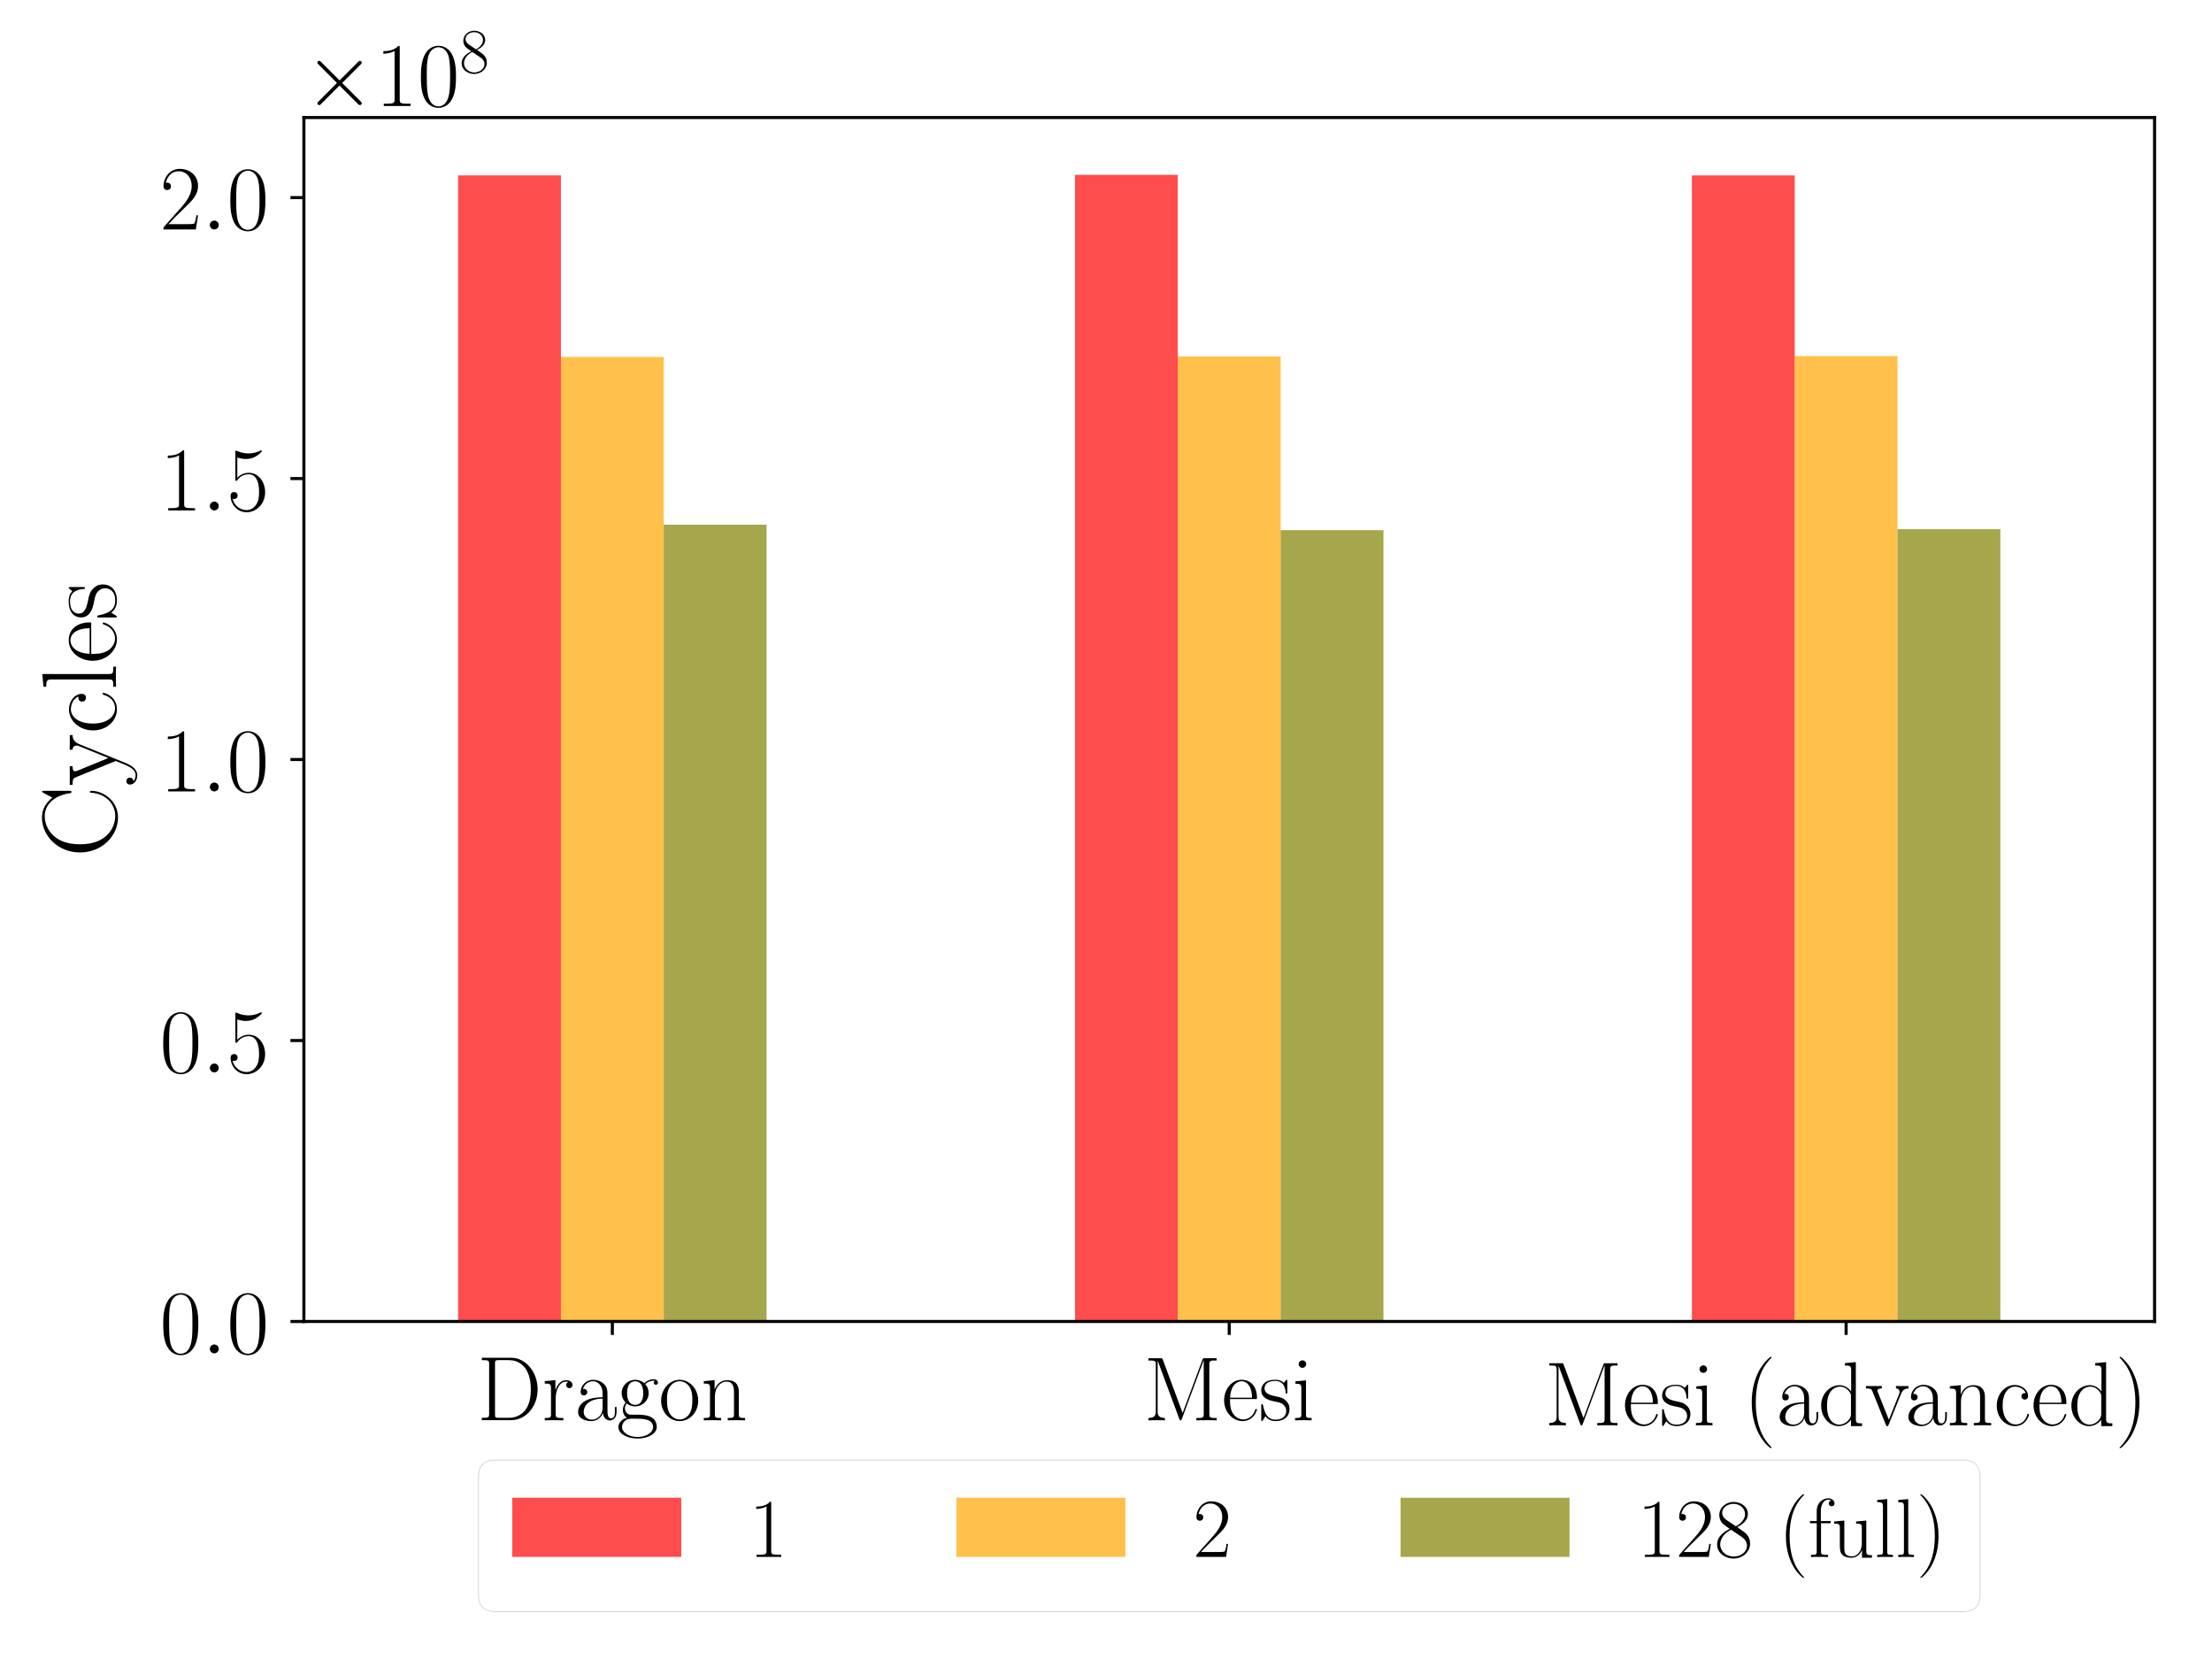
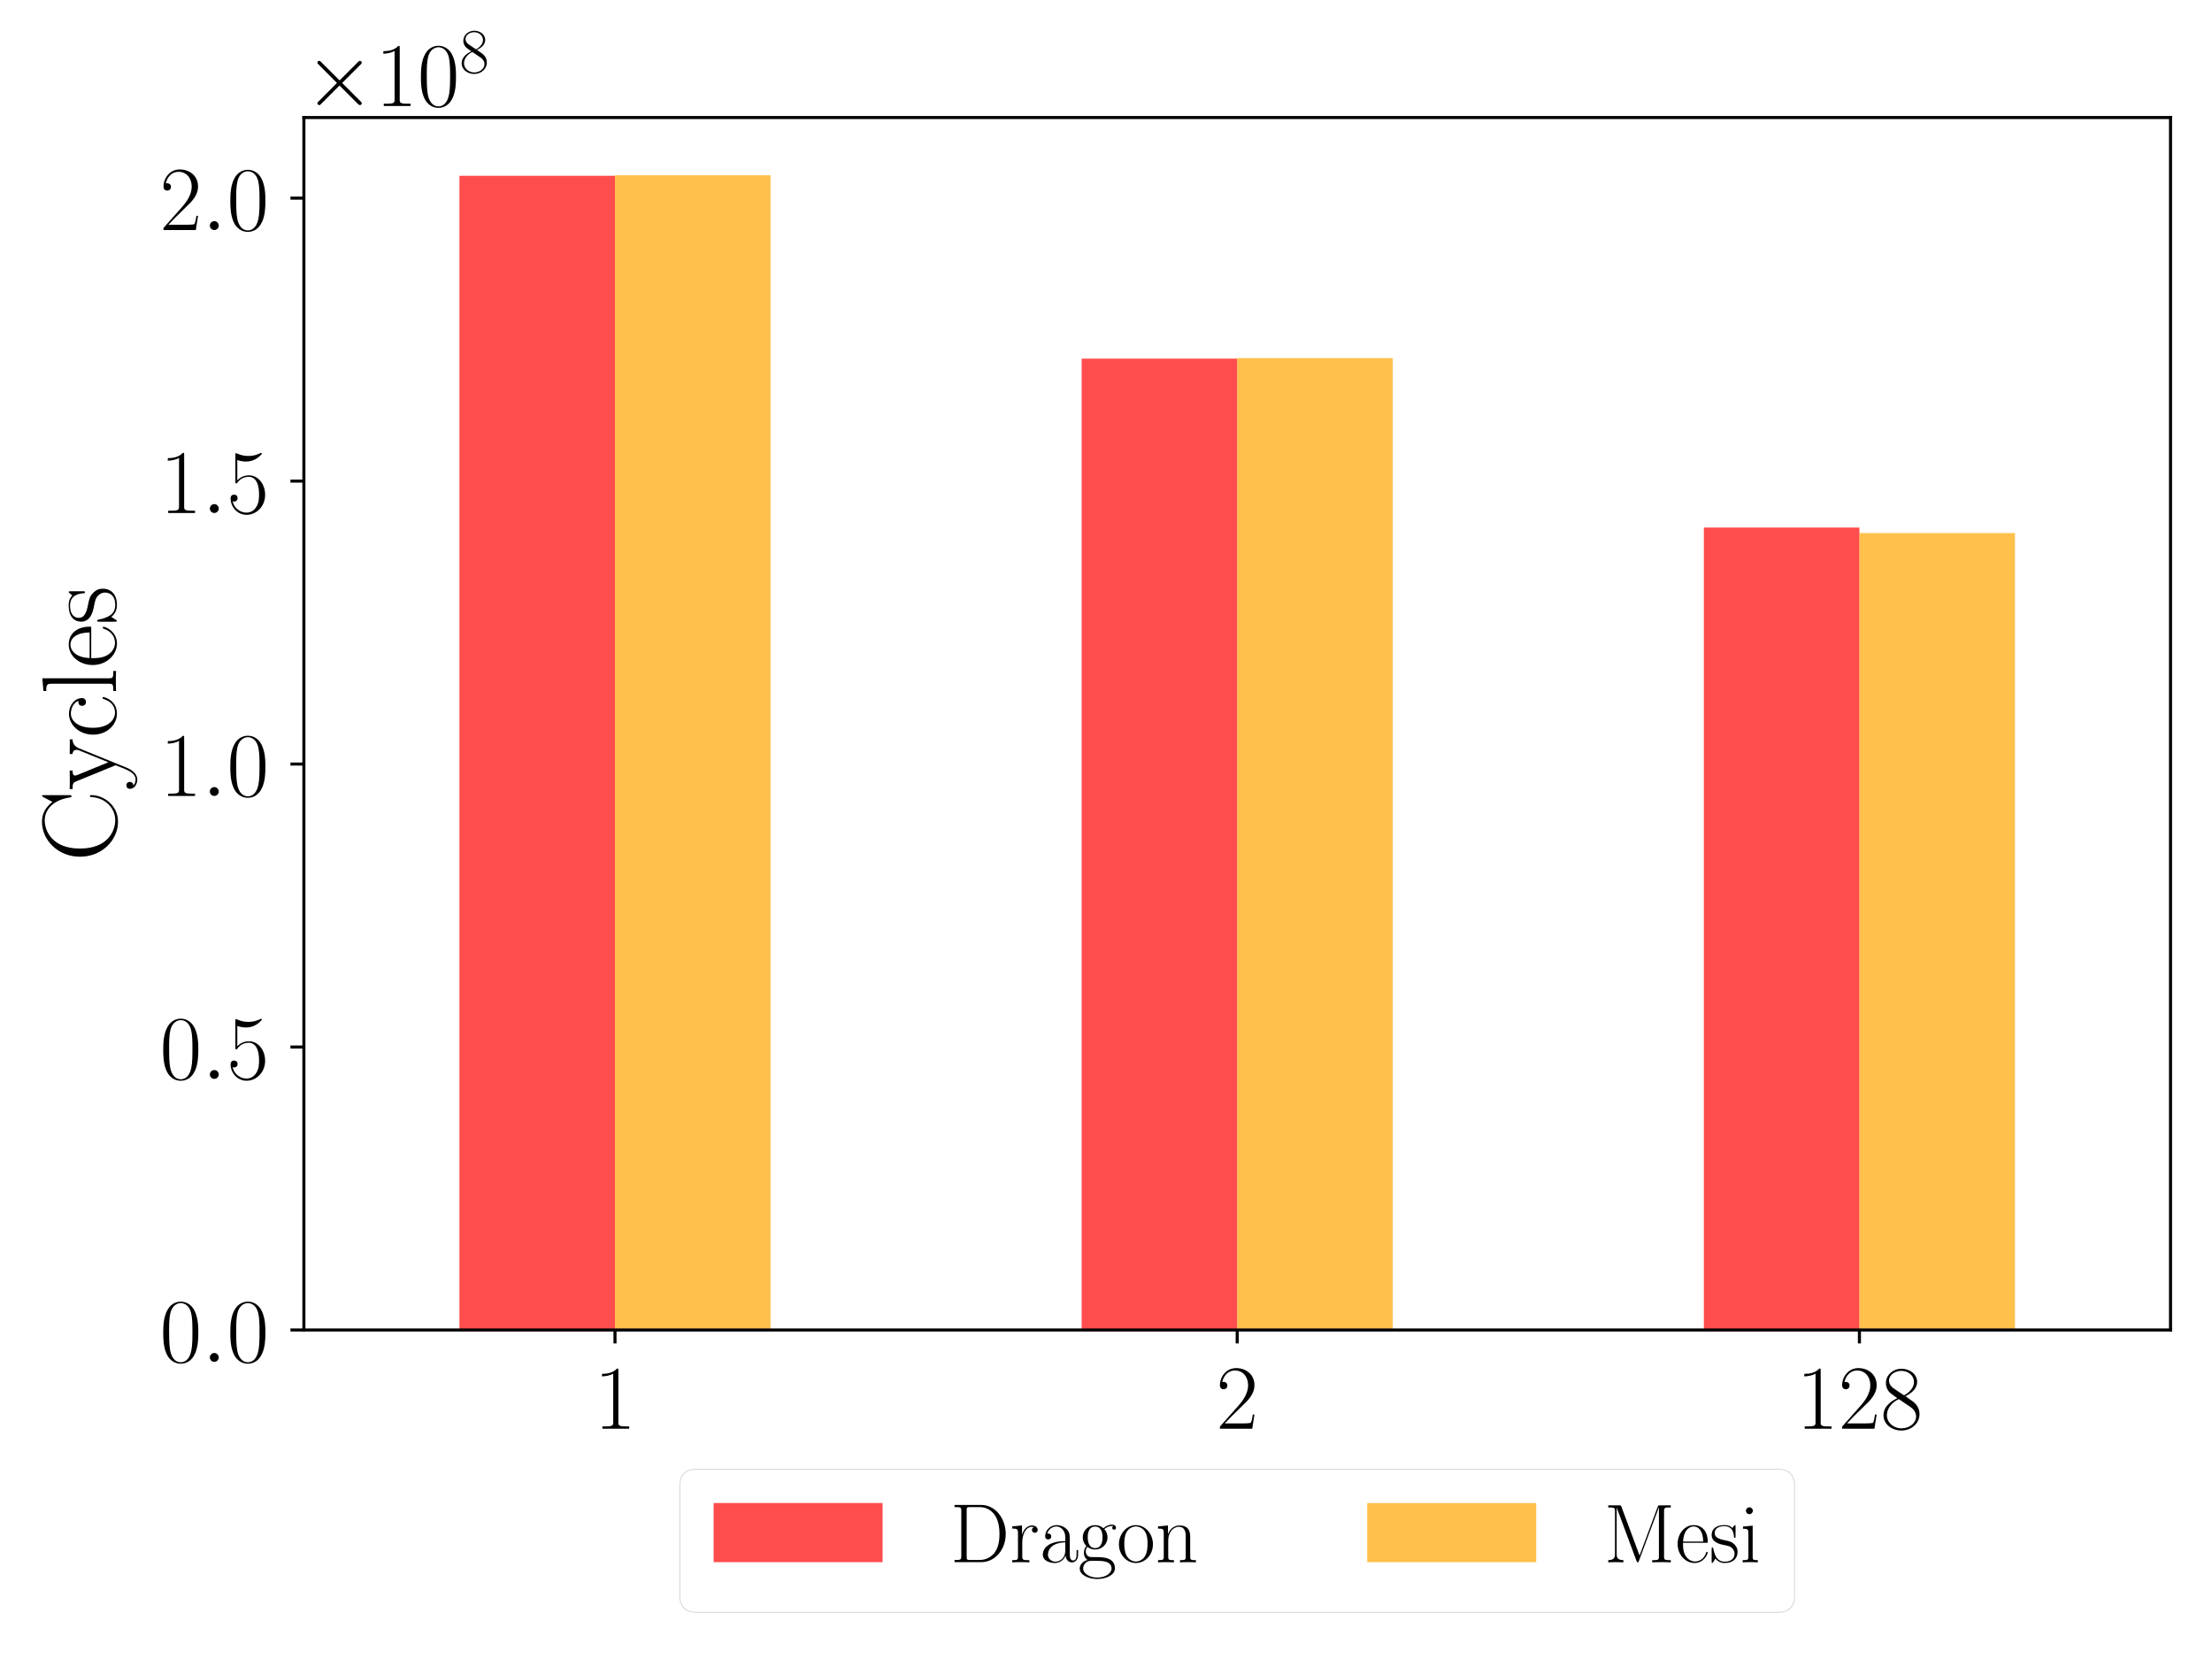
<svg xmlns="http://www.w3.org/2000/svg" xmlns:xlink="http://www.w3.org/1999/xlink" width="576pt" height="432pt" viewBox="0 0 576 432" version="1.1">
  <defs>
    <style type="text/css">*{stroke-linejoin: round; stroke-linecap: butt}</style>
  </defs>
  <g id="figure_1">
    <g id="patch_1">
      <path d="M 0 432  L 576 432  L 576 0  L 0 0  z " style="fill: #ffffff" />
    </g>
    <g id="axes_1">
      <g id="patch_2">
-         <path d="M 79.132 344.109  L 561.047 344.109  L 561.047 30.605  L 79.132 30.605  z " style="fill: #ffffff" />
+         <path d="M 79.132 346.326  L 565.2 346.326  L 565.2 30.605  L 79.132 30.605  z " style="fill: #ffffff" />
      </g>
      <g id="patch_3">
-         <path d="M 119.292 344.109  L 146.065 344.109  L 146.065 45.673  L 119.292 45.673  z " clip-path="url(#peaed24ebca)" style="fill: #ff0000; opacity: 0.7" />
+         <path d="M 119.638 346.326  L 160.144 346.326  L 160.144 45.78  L 119.638 45.78  z " clip-path="url(#pef01cbf805)" style="fill: #ff0000; opacity: 0.7" />
      </g>
      <g id="patch_4">
-         <path d="M 279.93 344.109  L 306.703 344.109  L 306.703 45.534  L 279.93 45.534  z " clip-path="url(#peaed24ebca)" style="fill: #ff0000; opacity: 0.7" />
+         <path d="M 281.661 346.326  L 322.166 346.326  L 322.166 93.385  L 281.661 93.385  z " clip-path="url(#pef01cbf805)" style="fill: #ff0000; opacity: 0.7" />
      </g>
      <g id="patch_5">
-         <path d="M 440.568 344.109  L 467.341 344.109  L 467.341 45.678  L 440.568 45.678  z " clip-path="url(#peaed24ebca)" style="fill: #ff0000; opacity: 0.7" />
+         <path d="M 443.683 346.326  L 484.189 346.326  L 484.189 137.374  L 443.683 137.374  z " clip-path="url(#pef01cbf805)" style="fill: #ff0000; opacity: 0.7" />
      </g>
      <g id="patch_6">
-         <path d="M 146.065 344.109  L 172.838 344.109  L 172.838 92.944  L 146.065 92.944  z " clip-path="url(#peaed24ebca)" style="fill: #ffa500; opacity: 0.7" />
+         <path d="M 160.144 346.326  L 200.649 346.326  L 200.649 45.639  L 160.144 45.639  z " clip-path="url(#pef01cbf805)" style="fill: #ffa500; opacity: 0.7" />
      </g>
      <g id="patch_7">
-         <path d="M 306.703 344.109  L 333.476 344.109  L 333.476 92.809  L 306.703 92.809  z " clip-path="url(#peaed24ebca)" style="fill: #ffa500; opacity: 0.7" />
+         <path d="M 322.166 346.326  L 362.672 346.326  L 362.672 93.248  L 322.166 93.248  z " clip-path="url(#pef01cbf805)" style="fill: #ffa500; opacity: 0.7" />
      </g>
      <g id="patch_8">
-         <path d="M 467.341 344.109  L 494.114 344.109  L 494.114 92.736  L 467.341 92.736  z " clip-path="url(#peaed24ebca)" style="fill: #ffa500; opacity: 0.7" />
-       </g>
-       <g id="patch_9">
-         <path d="M 172.838 344.109  L 199.611 344.109  L 199.611 136.625  L 172.838 136.625  z " clip-path="url(#peaed24ebca)" style="fill: #808000; opacity: 0.7" />
-       </g>
-       <g id="patch_10">
-         <path d="M 333.476 344.109  L 360.249 344.109  L 360.249 138.054  L 333.476 138.054  z " clip-path="url(#peaed24ebca)" style="fill: #808000; opacity: 0.7" />
-       </g>
-       <g id="patch_11">
-         <path d="M 494.114 344.109  L 520.887 344.109  L 520.887 137.794  L 494.114 137.794  z " clip-path="url(#peaed24ebca)" style="fill: #808000; opacity: 0.7" />
+         <path d="M 484.189 346.326  L 524.694 346.326  L 524.694 138.814  L 484.189 138.814  z " clip-path="url(#pef01cbf805)" style="fill: #ffa500; opacity: 0.7" />
      </g>
      <g id="matplotlib.axis_1">
        <g id="xtick_1">
          <g id="line2d_1">
            <defs>
-               <path id="m62e5fe2897" d="M 0 0  L 0 3.5  " style="stroke: #000000; stroke-width: 0.8" />
-             </defs>
-             <g>
-               <use xlink:href="#m62e5fe2897" x="159.452" y="344.109" style="stroke: #000000; stroke-width: 0.8" />
+               <path id="m383f77ab41" d="M 0 0  L 0 3.5  " style="stroke: #000000; stroke-width: 0.8" />
+             </defs>
+             <g>
+               <use xlink:href="#m383f77ab41" x="160.144" y="346.326" style="stroke: #000000; stroke-width: 0.8" />
            </g>
          </g>
          <g id="text_1">
-             <g transform="translate(124.2146 369.8135)scale(0.24 -0.24)">
-               <defs>
-                 <path id="CMR17-44" d="M 333 4352  L 333 4186  C 774 4186 845 4186 845 3900  L 845 452  C 845 166 774 166 333 166  L 333 0  L 2368 0  C 3398 0 4224 943 4224 2141  C 4224 3346 3411 4352 2368 4352  L 333 4352  z M 1523 166  C 1267 166 1254 197 1254 414  L 1254 3938  C 1254 4155 1267 4186 1523 4186  L 2240 4186  C 2771 4186 3750 3874 3750 2141  C 3750 1242 3488 879 3366 707  C 3213 510 2848 166 2240 166  L 1523 166  z " transform="scale(0.015625)" />
-                 <path id="CMR17-72" d="M 960 1497  C 960 2112 1222 2688 1702 2688  C 1747 2688 1792 2682 1837 2662  C 1837 2662 1696 2617 1696 2452  C 1696 2298 1818 2234 1914 2234  C 1990 2234 2131 2279 2131 2458  C 2131 2663 1926 2790 1709 2790  C 1222 2790 1011 2317 947 2093  L 941 2093  L 941 2790  L 198 2720  L 198 2554  C 576 2554 634 2515 634 2208  L 634 428  C 634 184 608 153 198 153  L 198 -13  C 352 0 646 0 813 0  C 998 0 1325 0 1498 -13  L 1498 153  C 1037 153 960 153 960 440  L 960 1497  z " transform="scale(0.015625)" />
-                 <path id="CMR17-61" d="M 2304 1653  C 2304 2072 2304 2294 2035 2543  C 1798 2752 1523 2816 1306 2816  C 800 2816 435 2407 435 1971  C 435 1728 627 1728 666 1728  C 749 1728 896 1778 896 1954  C 896 2112 774 2181 666 2181  C 640 2181 608 2174 589 2168  C 723 2592 1069 2714 1293 2714  C 1613 2714 1965 2429 1965 1885  L 1965 1600  C 1587 1600 1133 1549 774 1357  C 371 1133 256 813 256 570  C 256 77 832 -64 1171 -64  C 1523 -64 1850 139 1990 511  C 2003 233 2182 -18 2464 -18  C 2598 -18 2938 70 2938 567  L 2938 920  L 2822 920  L 2822 562  C 2822 178 2650 128 2566 128  C 2304 128 2304 458 2304 738  L 2304 1653  z M 1965 870  C 1965 317 1568 38 1216 38  C 896 38 646 275 646 570  C 646 761 730 1100 1101 1305  C 1408 1478 1760 1504 1965 1504  L 1965 870  z " transform="scale(0.015625)" />
-                 <path id="CMR17-67" d="M 710 1164  C 832 1068 1043 960 1299 960  C 1805 960 2240 1357 2240 1888  C 2240 2054 2189 2310 1997 2509  C 2176 2692 2438 2752 2586 2752  C 2611 2752 2650 2752 2682 2734  C 2656 2728 2598 2703 2598 2605  C 2598 2527 2656 2471 2739 2471  C 2835 2471 2886 2533 2886 2614  C 2886 2731 2790 2854 2586 2854  C 2330 2854 2106 2738 1926 2580  C 1734 2753 1504 2816 1299 2816  C 794 2816 358 2419 358 1888  C 358 1522 570 1292 634 1228  C 442 1004 442 743 442 711  C 442 545 506 302 723 168  C 390 85 128 -169 128 -486  C 128 -943 736 -1280 1466 -1280  C 2170 -1280 2803 -956 2803 -479  C 2803 384 1856 384 1363 384  C 1216 384 954 384 922 391  C 723 423 589 602 589 826  C 589 883 589 1024 710 1164  z M 1299 1068  C 736 1068 736 1760 736 1889  C 736 2016 736 2708 1299 2708  C 1862 2708 1862 2016 1862 1889  C 1862 1760 1862 1068 1299 1068  z M 1466 -1171  C 826 -1171 384 -835 384 -486  C 384 -289 493 -105 634 -4  C 794 104 858 104 1293 104  C 1818 104 2547 104 2547 -486  C 2547 -835 2106 -1171 1466 -1171  z " transform="scale(0.015625)" />
-                 <path id="CMR17-6f" d="M 2758 1356  C 2758 2176 2163 2816 1466 2816  C 768 2816 173 2176 173 1356  C 173 551 768 -64 1466 -64  C 2163 -64 2758 551 2758 1356  z M 1466 51  C 1165 51 909 230 762 480  C 602 767 582 1126 582 1408  C 582 1677 595 2010 762 2298  C 890 2509 1139 2714 1466 2714  C 1754 2714 1997 2554 2150 2330  C 2349 2029 2349 1607 2349 1408  C 2349 1158 2336 775 2163 467  C 1984 173 1709 51 1466 51  z " transform="scale(0.015625)" />
-                 <path id="CMR17-6e" d="M 2656 1933  C 2656 2259 2592 2790 1837 2790  C 1331 2790 1069 2400 973 2144  L 966 2144  L 966 2790  L 211 2720  L 211 2554  C 589 2554 646 2515 646 2208  L 646 428  C 646 184 621 153 211 153  L 211 -13  C 365 0 646 0 813 0  C 979 0 1267 0 1421 -13  L 1421 153  C 1011 153 986 178 986 428  L 986 1658  C 986 2247 1344 2688 1792 2688  C 2266 2688 2317 2266 2317 1958  L 2317 428  C 2317 184 2291 153 1882 153  L 1882 -13  C 2035 0 2317 0 2483 0  C 2650 0 2938 0 3091 -13  L 3091 153  C 2682 153 2656 178 2656 428  L 2656 1933  z " transform="scale(0.015625)" />
-               </defs>
-               <use xlink:href="#CMR17-44" transform="scale(0.996264)" />
-               <use xlink:href="#CMR17-72" transform="translate(70.39356 0)scale(0.996264)" />
-               <use xlink:href="#CMR17-61" transform="translate(105.6743 0)scale(0.996264)" />
-               <use xlink:href="#CMR17-67" transform="translate(151.3648 0)scale(0.996264)" />
-               <use xlink:href="#CMR17-6f" transform="translate(197.0553 0)scale(0.996264)" />
-               <use xlink:href="#CMR17-6e" transform="translate(242.7458 0)scale(0.996264)" />
+             <g transform="translate(154.6608 372.03)scale(0.24 -0.24)">
+               <defs>
+                 <path id="CMR17-31" d="M 1702 4058  C 1702 4192 1696 4192 1606 4192  C 1357 3916 979 3827 621 3827  C 602 3827 570 3827 563 3808  C 557 3795 557 3782 557 3648  C 755 3648 1088 3686 1344 3839  L 1344 461  C 1344 236 1331 160 781 160  L 589 160  L 589 0  C 896 0 1216 0 1523 0  C 1830 0 2150 0 2458 0  L 2458 160  L 2266 160  C 1715 160 1702 230 1702 458  L 1702 4058  z " transform="scale(0.015625)" />
+               </defs>
+               <use xlink:href="#CMR17-31" transform="scale(0.996264)" />
            </g>
          </g>
        </g>
        <g id="xtick_2">
          <g id="line2d_2">
            <g>
-               <use xlink:href="#m62e5fe2897" x="320.09" y="344.109" style="stroke: #000000; stroke-width: 0.8" />
+               <use xlink:href="#m383f77ab41" x="322.166" y="346.326" style="stroke: #000000; stroke-width: 0.8" />
            </g>
          </g>
          <g id="text_2">
-             <g transform="translate(297.7883 369.8135)scale(0.24 -0.24)">
-               <defs>
-                 <path id="CMR17-4d" d="M 1338 4224  C 1299 4320 1293 4320 1158 4320  L 339 4320  L 339 4160  C 781 4160 851 4160 851 3875  L 851 610  C 851 451 851 153 339 153  L 339 -13  C 486 0 755 0 915 0  C 1075 0 1344 0 1491 -13  L 1491 153  C 979 153 979 451 979 610  L 979 4135  L 986 4135  L 2490 89  C 2515 25 2528 -13 2579 -13  C 2630 -13 2643 25 2669 89  L 4186 4166  L 4192 4166  L 4192 438  C 4192 153 4122 153 3680 153  L 3680 -13  C 3853 0 4198 0 4384 0  C 4570 0 4922 0 5094 -13  L 5094 153  C 4653 153 4582 153 4582 438  L 4582 3875  C 4582 4160 4653 4160 5094 4160  L 5094 4320  L 4282 4320  C 4147 4320 4141 4314 4102 4218  L 2720 502  L 1338 4224  z " transform="scale(0.015625)" />
-                 <path id="CMR17-65" d="M 2438 1472  C 2464 1498 2464 1511 2464 1576  C 2464 2238 2118 2816 1389 2816  C 710 2816 173 2169 173 1383  C 173 551 781 -64 1459 -64  C 2176 -64 2458 607 2458 740  C 2458 784 2419 784 2406 784  C 2362 784 2355 771 2330 696  C 2189 265 1837 51 1504 51  C 1229 51 954 203 781 480  C 582 803 582 1176 582 1472  L 2438 1472  z M 589 1568  C 634 2505 1126 2714 1382 2714  C 1818 2714 2112 2297 2118 1568  L 589 1568  z " transform="scale(0.015625)" />
-                 <path id="CMR17-73" d="M 1978 2697  C 1978 2813 1971 2819 1933 2819  C 1907 2819 1901 2813 1824 2717  C 1805 2691 1747 2626 1728 2601  C 1523 2819 1235 2819 1126 2819  C 416 2819 160 2447 160 2076  C 160 1498 813 1365 998 1325  C 1402 1243 1542 1217 1677 1101  C 1760 1025 1901 884 1901 654  C 1901 384 1747 38 1158 38  C 602 38 403 460 288 1021  C 269 1110 269 1117 218 1117  C 166 1117 160 1110 160 983  L 160 63  C 160 -51 166 -58 205 -58  C 237 -58 243 -51 275 0  C 314 57 410 211 448 276  C 576 103 800 -64 1158 -64  C 1792 -64 2131 283 2131 784  C 2131 1112 1958 1285 1875 1362  C 1683 1561 1459 1606 1190 1657  C 838 1735 390 1825 390 2217  C 390 2383 480 2737 1126 2737  C 1811 2737 1850 2094 1862 1888  C 1869 1856 1901 1849 1920 1849  C 1978 1849 1978 1869 1978 1978  L 1978 2697  z " transform="scale(0.015625)" />
-                 <path id="CMR17-69" d="M 992 3909  C 992 4049 877 4170 730 4170  C 589 4170 467 4056 467 3909  C 467 3769 582 3648 730 3648  C 870 3648 992 3763 992 3909  z M 243 2706  L 243 2541  C 602 2541 653 2502 653 2197  L 653 427  C 653 184 627 153 218 153  L 218 -13  C 371 0 646 0 806 0  C 960 0 1222 0 1370 -13  L 1370 153  C 992 153 979 191 979 420  L 979 2776  L 243 2706  z " transform="scale(0.015625)" />
-               </defs>
-               <use xlink:href="#CMR17-4d" transform="scale(0.996264)" />
-               <use xlink:href="#CMR17-65" transform="translate(84.68694 0)scale(0.996264)" />
-               <use xlink:href="#CMR17-73" transform="translate(125.1726 0)scale(0.996264)" />
-               <use xlink:href="#CMR17-69" transform="translate(160.9739 0)scale(0.996264)" />
+             <g transform="translate(316.6834 372.03)scale(0.24 -0.24)">
+               <defs>
+                 <path id="CMR17-32" d="M 2669 989  L 2554 989  C 2490 536 2438 459 2413 420  C 2381 369 1920 369 1830 369  L 602 369  C 832 619 1280 1072 1824 1597  C 2214 1967 2669 2402 2669 3035  C 2669 3790 2067 4224 1395 4224  C 691 4224 262 3604 262 3030  C 262 2780 448 2748 525 2748  C 589 2748 781 2787 781 3010  C 781 3207 614 3264 525 3264  C 486 3264 448 3258 422 3245  C 544 3790 915 4058 1306 4058  C 1862 4058 2227 3617 2227 3035  C 2227 2479 1901 2000 1536 1584  L 262 146  L 262 0  L 2515 0  L 2669 989  z " transform="scale(0.015625)" />
+               </defs>
+               <use xlink:href="#CMR17-32" transform="scale(0.996264)" />
            </g>
          </g>
        </g>
        <g id="xtick_3">
          <g id="line2d_3">
            <g>
-               <use xlink:href="#m62e5fe2897" x="480.728" y="344.109" style="stroke: #000000; stroke-width: 0.8" />
+               <use xlink:href="#m383f77ab41" x="484.189" y="346.326" style="stroke: #000000; stroke-width: 0.8" />
            </g>
          </g>
          <g id="text_3">
-             <g transform="translate(402.1748 371.1203)scale(0.24 -0.24)">
-               <defs>
-                 <path id="CMR17-28" d="M 1958 -1561  C 1958 -1555 1958 -1542 1939 -1523  C 1645 -1224 858 -407 858 1581  C 858 3569 1632 4379 1946 4697  C 1946 4704 1958 4717 1958 4736  C 1958 4755 1939 4768 1914 4768  C 1843 4768 1299 4296 986 3594  C 666 2887 576 2199 576 1588  C 576 1128 621 351 1005 -471  C 1312 -1135 1837 -1600 1914 -1600  C 1946 -1600 1958 -1587 1958 -1561  z " transform="scale(0.015625)" />
-                 <path id="CMR17-64" d="M 1869 4326  L 1869 4160  C 2246 4160 2304 4122 2304 3820  L 2304 2345  C 2278 2377 2016 2790 1498 2790  C 845 2790 211 2208 211 1364  C 211 525 806 -64 1434 -64  C 1978 -64 2259 337 2291 380  L 2291 -63  L 3066 -63  L 3066 128  C 2688 128 2630 166 2630 473  L 2630 4396  L 1869 4326  z M 2291 755  C 2291 563 2176 390 2029 262  C 1811 70 1594 38 1472 38  C 1286 38 621 134 621 1356  C 621 2612 1363 2688 1530 2688  C 1824 2688 2061 2522 2208 2291  C 2291 2157 2291 2138 2291 2023  L 2291 755  z " transform="scale(0.015625)" />
-                 <path id="CMR17-76" d="M 2502 2163  C 2560 2304 2662 2560 3034 2560  L 3034 2726  C 2912 2726 2752 2726 2630 2726  C 2496 2726 2285 2726 2157 2732  L 2157 2566  C 2317 2553 2406 2477 2406 2311  C 2406 2253 2406 2240 2368 2151  L 1664 377  L 902 2286  C 864 2369 864 2381 864 2407  C 864 2560 1075 2560 1171 2560  L 1171 2732  C 1018 2726 736 2726 576 2726  C 403 2726 205 2726 64 2732  L 64 2560  C 307 2560 442 2560 518 2362  L 1446 44  C 1485 -51 1491 -64 1549 -64  C 1606 -64 1613 -51 1651 44  L 2502 2163  z " transform="scale(0.015625)" />
-                 <path id="CMR17-63" d="M 2234 2240  C 2112 2240 1933 2240 1933 2017  C 1933 1838 2080 1787 2163 1787  C 2208 1787 2394 1807 2394 2024  C 2394 2467 1958 2803 1466 2803  C 787 2803 211 2178 211 1363  C 211 516 813 -64 1466 -64  C 2259 -64 2458 677 2458 748  C 2458 774 2451 793 2406 793  C 2362 793 2355 787 2330 703  C 2163 180 1798 51 1523 51  C 1114 51 621 427 621 1369  C 621 2338 1094 2688 1472 2688  C 1722 2688 2093 2573 2234 2240  z " transform="scale(0.015625)" />
-                 <path id="CMR17-29" d="M 1683 1581  C 1683 2040 1638 2817 1254 3639  C 947 4303 422 4768 346 4768  C 326 4768 301 4761 301 4729  C 301 4717 307 4710 314 4697  C 621 4378 1402 3568 1402 1584  C 1402 -407 627 -1217 314 -1537  C 307 -1549 301 -1556 301 -1568  C 301 -1600 326 -1600 346 -1600  C 416 -1600 960 -1128 1274 -426  C 1594 281 1683 969 1683 1581  z " transform="scale(0.015625)" />
-               </defs>
-               <use xlink:href="#CMR17-4d" transform="scale(0.996264)" />
-               <use xlink:href="#CMR17-65" transform="translate(84.68694 0)scale(0.996264)" />
-               <use xlink:href="#CMR17-73" transform="translate(125.1726 0)scale(0.996264)" />
-               <use xlink:href="#CMR17-69" transform="translate(160.9739 0)scale(0.996264)" />
-               <use xlink:href="#CMR17-28" transform="translate(215.921 0)scale(0.996264)" />
-               <use xlink:href="#CMR17-61" transform="translate(251.2017 0)scale(0.996264)" />
-               <use xlink:href="#CMR17-64" transform="translate(296.8922 0)scale(0.996264)" />
-               <use xlink:href="#CMR17-76" transform="translate(347.7876 0)scale(0.996264)" />
-               <use xlink:href="#CMR17-61" transform="translate(390.8757 0)scale(0.996264)" />
-               <use xlink:href="#CMR17-6e" transform="translate(436.5662 0)scale(0.996264)" />
-               <use xlink:href="#CMR17-63" transform="translate(487.4615 0)scale(0.996264)" />
-               <use xlink:href="#CMR17-65" transform="translate(527.9472 0)scale(0.996264)" />
-               <use xlink:href="#CMR17-64" transform="translate(568.4328 0)scale(0.996264)" />
-               <use xlink:href="#CMR17-29" transform="translate(619.3282 0)scale(0.996264)" />
+             <g transform="translate(467.7402 372.03)scale(0.24 -0.24)">
+               <defs>
+                 <path id="CMR17-38" d="M 1741 2264  C 2144 2467 2554 2773 2554 3263  C 2554 3841 1990 4179 1472 4179  C 890 4179 378 3759 378 3180  C 378 3021 416 2747 666 2505  C 730 2442 998 2251 1171 2130  C 883 1983 211 1634 211 934  C 211 279 838 -128 1459 -128  C 2144 -128 2720 362 2720 1010  C 2720 1590 2330 1857 2074 2029  L 1741 2264  z M 902 2822  C 851 2854 595 3051 595 3351  C 595 3739 998 4032 1459 4032  C 1965 4032 2336 3676 2336 3262  C 2336 2669 1670 2331 1638 2331  C 1632 2331 1626 2331 1574 2370  L 902 2822  z M 2080 1519  C 2176 1449 2483 1240 2483 851  C 2483 381 2010 25 1472 25  C 890 25 448 438 448 940  C 448 1443 838 1862 1280 2060  L 2080 1519  z " transform="scale(0.015625)" />
+               </defs>
+               <use xlink:href="#CMR17-31" transform="scale(0.996264)" />
+               <use xlink:href="#CMR17-32" transform="translate(45.69048 0)scale(0.996264)" />
+               <use xlink:href="#CMR17-38" transform="translate(91.38095 0)scale(0.996264)" />
            </g>
          </g>
        </g>
      </g>
      <g id="matplotlib.axis_2">
        <g id="ytick_1">
          <g id="line2d_4">
            <defs>
-               <path id="m11ad5cd06c" d="M 0 0  L -3.5 0  " style="stroke: #000000; stroke-width: 0.8" />
-             </defs>
-             <g>
-               <use xlink:href="#m11ad5cd06c" x="79.132" y="344.109" style="stroke: #000000; stroke-width: 0.8" />
+               <path id="m440c7382b6" d="M 0 0  L -3.5 0  " style="stroke: #000000; stroke-width: 0.8" />
+             </defs>
+             <g>
+               <use xlink:href="#m440c7382b6" x="79.132" y="346.326" style="stroke: #000000; stroke-width: 0.8" />
            </g>
          </g>
          <g id="text_4">
-             <g transform="translate(41.59768 352.4113)scale(0.24 -0.24)">
+             <g transform="translate(41.59768 354.6278)scale(0.24 -0.24)">
              <defs>
                <path id="CMR17-30" d="M 2688 2025  C 2688 2416 2682 3080 2413 3591  C 2176 4039 1798 4198 1466 4198  C 1158 4198 768 4058 525 3597  C 269 3118 243 2524 243 2025  C 243 1661 250 1106 448 619  C 723 -39 1216 -128 1466 -128  C 1760 -128 2208 -7 2470 600  C 2662 1042 2688 1559 2688 2025  z M 1466 -26  C 1056 -26 813 325 723 812  C 653 1188 653 1738 653 2096  C 653 2588 653 2997 736 3387  C 858 3929 1216 4096 1466 4096  C 1728 4096 2067 3923 2189 3400  C 2272 3036 2278 2607 2278 2096  C 2278 1680 2278 1169 2202 792  C 2067 95 1690 -26 1466 -26  z " transform="scale(0.015625)" />
                <path id="CMMI12-3a" d="M 1178 307  C 1178 492 1024 619 870 619  C 685 619 557 466 557 313  C 557 128 710 0 864 0  C 1050 0 1178 153 1178 307  z " transform="scale(0.015625)" />
              </defs>
              <use xlink:href="#CMR17-30" transform="scale(0.996264)" />
              <use xlink:href="#CMMI12-3a" transform="translate(45.69048 0)scale(0.996264)" />
              <use xlink:href="#CMR17-30" transform="translate(72.78765 0)scale(0.996264)" />
            </g>
          </g>
        </g>
        <g id="ytick_2">
          <g id="line2d_5">
            <g>
-               <use xlink:href="#m11ad5cd06c" x="79.132" y="270.944" style="stroke: #000000; stroke-width: 0.8" />
+               <use xlink:href="#m440c7382b6" x="79.132" y="272.644" style="stroke: #000000; stroke-width: 0.8" />
            </g>
          </g>
          <g id="text_5">
-             <g transform="translate(41.59768 279.2466)scale(0.24 -0.24)">
+             <g transform="translate(41.59768 280.9459)scale(0.24 -0.24)">
              <defs>
                <path id="CMR17-35" d="M 730 3692  C 794 3666 1056 3584 1325 3584  C 1920 3584 2246 3911 2432 4100  C 2432 4157 2432 4192 2394 4192  C 2387 4192 2374 4192 2323 4163  C 2099 4058 1837 3973 1517 3973  C 1325 3973 1037 3999 723 4139  C 653 4171 640 4171 634 4171  C 602 4171 595 4164 595 4037  L 595 2203  C 595 2089 595 2057 659 2057  C 691 2057 704 2070 736 2114  C 941 2401 1222 2522 1542 2522  C 1766 2522 2246 2382 2246 1289  C 2246 1085 2246 715 2054 421  C 1894 159 1645 25 1370 25  C 947 25 518 320 403 814  C 429 807 480 795 506 795  C 589 795 749 840 749 1038  C 749 1210 627 1280 506 1280  C 358 1280 262 1190 262 1011  C 262 454 704 -128 1382 -128  C 2042 -128 2669 440 2669 1264  C 2669 2030 2170 2624 1549 2624  C 1222 2624 947 2503 730 2274  L 730 3692  z " transform="scale(0.015625)" />
              </defs>
              <use xlink:href="#CMR17-30" transform="scale(0.996264)" />
              <use xlink:href="#CMMI12-3a" transform="translate(45.69048 0)scale(0.996264)" />
              <use xlink:href="#CMR17-35" transform="translate(72.78765 0)scale(0.996264)" />
            </g>
          </g>
        </g>
        <g id="ytick_3">
          <g id="line2d_6">
            <g>
-               <use xlink:href="#m11ad5cd06c" x="79.132" y="197.78" style="stroke: #000000; stroke-width: 0.8" />
+               <use xlink:href="#m440c7382b6" x="79.132" y="198.962" style="stroke: #000000; stroke-width: 0.8" />
            </g>
          </g>
          <g id="text_6">
-             <g transform="translate(41.59768 206.082)scale(0.24 -0.24)">
-               <defs>
-                 <path id="CMR17-31" d="M 1702 4058  C 1702 4192 1696 4192 1606 4192  C 1357 3916 979 3827 621 3827  C 602 3827 570 3827 563 3808  C 557 3795 557 3782 557 3648  C 755 3648 1088 3686 1344 3839  L 1344 461  C 1344 236 1331 160 781 160  L 589 160  L 589 0  C 896 0 1216 0 1523 0  C 1830 0 2150 0 2458 0  L 2458 160  L 2266 160  C 1715 160 1702 230 1702 458  L 1702 4058  z " transform="scale(0.015625)" />
-               </defs>
+             <g transform="translate(41.59768 207.264)scale(0.24 -0.24)">
              <use xlink:href="#CMR17-31" transform="scale(0.996264)" />
              <use xlink:href="#CMMI12-3a" transform="translate(45.69048 0)scale(0.996264)" />
              <use xlink:href="#CMR17-30" transform="translate(72.78765 0)scale(0.996264)" />
            </g>
          </g>
        </g>
        <g id="ytick_4">
          <g id="line2d_7">
            <g>
-               <use xlink:href="#m11ad5cd06c" x="79.132" y="124.615" style="stroke: #000000; stroke-width: 0.8" />
+               <use xlink:href="#m440c7382b6" x="79.132" y="125.28" style="stroke: #000000; stroke-width: 0.8" />
            </g>
          </g>
          <g id="text_7">
-             <g transform="translate(41.59768 132.9174)scale(0.24 -0.24)">
+             <g transform="translate(41.59768 133.5821)scale(0.24 -0.24)">
              <use xlink:href="#CMR17-31" transform="scale(0.996264)" />
              <use xlink:href="#CMMI12-3a" transform="translate(45.69048 0)scale(0.996264)" />
              <use xlink:href="#CMR17-35" transform="translate(72.78765 0)scale(0.996264)" />
            </g>
          </g>
        </g>
        <g id="ytick_5">
          <g id="line2d_8">
            <g>
-               <use xlink:href="#m11ad5cd06c" x="79.132" y="51.451" style="stroke: #000000; stroke-width: 0.8" />
+               <use xlink:href="#m440c7382b6" x="79.132" y="51.598" style="stroke: #000000; stroke-width: 0.8" />
            </g>
          </g>
          <g id="text_8">
-             <g transform="translate(41.59768 59.7528)scale(0.24 -0.24)">
-               <defs>
-                 <path id="CMR17-32" d="M 2669 989  L 2554 989  C 2490 536 2438 459 2413 420  C 2381 369 1920 369 1830 369  L 602 369  C 832 619 1280 1072 1824 1597  C 2214 1967 2669 2402 2669 3035  C 2669 3790 2067 4224 1395 4224  C 691 4224 262 3604 262 3030  C 262 2780 448 2748 525 2748  C 589 2748 781 2787 781 3010  C 781 3207 614 3264 525 3264  C 486 3264 448 3258 422 3245  C 544 3790 915 4058 1306 4058  C 1862 4058 2227 3617 2227 3035  C 2227 2479 1901 2000 1536 1584  L 262 146  L 262 0  L 2515 0  L 2669 989  z " transform="scale(0.015625)" />
-               </defs>
+             <g transform="translate(41.59768 59.90018)scale(0.24 -0.24)">
              <use xlink:href="#CMR17-32" transform="scale(0.996264)" />
              <use xlink:href="#CMMI12-3a" transform="translate(45.69048 0)scale(0.996264)" />
              <use xlink:href="#CMR17-30" transform="translate(72.78765 0)scale(0.996264)" />
            </g>
          </g>
        </g>
        <g id="text_9">
-           <g transform="translate(30.1718 223.2594)rotate(-90)scale(0.28 -0.28)">
+           <g transform="translate(30.1718 224.3677)rotate(-90)scale(0.28 -0.28)">
            <defs>
              <path id="CMR17-43" d="M 3974 4289  C 3974 4403 3968 4410 3930 4410  C 3904 4410 3898 4403 3853 4327  L 3571 3792  C 3258 4187 2874 4416 2381 4416  C 1286 4416 294 3456 294 2148  C 294 826 1286 -128 2387 -128  C 3366 -128 3974 730 3974 1461  C 3974 1524 3974 1550 3917 1550  C 3866 1550 3866 1531 3859 1474  C 3808 585 3168 38 2477 38  C 1824 38 781 495 781 2147  C 781 3805 1843 4250 2464 4250  C 3187 4250 3712 3628 3834 2745  C 3846 2668 3846 2655 3904 2655  C 3974 2655 3974 2668 3974 2783  L 3974 4289  z " transform="scale(0.015625)" />
              <path id="CMR17-79" d="M 2496 2197  C 2656 2586 2944 2586 3034 2586  L 3034 2752  C 2912 2752 2752 2752 2630 2752  C 2496 2752 2285 2752 2157 2758  L 2157 2592  C 2400 2573 2406 2394 2406 2343  C 2406 2280 2394 2248 2362 2171  L 1664 449  L 902 2306  C 870 2382 870 2426 870 2433  C 870 2573 1018 2586 1171 2586  L 1171 2758  C 1018 2752 742 2752 582 2752  C 410 2752 205 2752 64 2758  L 64 2586  C 410 2586 448 2554 531 2350  L 1485 15  C 1197 -738 1030 -1178 627 -1178  C 557 -1178 397 -1159 282 -1044  C 429 -1031 493 -942 493 -833  C 493 -725 416 -629 288 -629  C 147 -629 77 -725 77 -840  C 77 -1095 339 -1280 627 -1280  C 998 -1280 1229 -922 1357 -604  L 2496 2197  z " transform="scale(0.015625)" />
+               <path id="CMR17-63" d="M 2234 2240  C 2112 2240 1933 2240 1933 2017  C 1933 1838 2080 1787 2163 1787  C 2208 1787 2394 1807 2394 2024  C 2394 2467 1958 2803 1466 2803  C 787 2803 211 2178 211 1363  C 211 516 813 -64 1466 -64  C 2259 -64 2458 677 2458 748  C 2458 774 2451 793 2406 793  C 2362 793 2355 787 2330 703  C 2163 180 1798 51 1523 51  C 1114 51 621 427 621 1369  C 621 2338 1094 2688 1472 2688  C 1722 2688 2093 2573 2234 2240  z " transform="scale(0.015625)" />
              <path id="CMR17-6c" d="M 979 4396  L 218 4326  L 218 4160  C 595 4160 653 4122 653 3817  L 653 426  C 653 184 627 153 218 153  L 218 -13  C 371 0 653 0 813 0  C 979 0 1261 0 1414 -13  L 1414 153  C 1005 153 979 178 979 426  L 979 4396  z " transform="scale(0.015625)" />
+               <path id="CMR17-65" d="M 2438 1472  C 2464 1498 2464 1511 2464 1576  C 2464 2238 2118 2816 1389 2816  C 710 2816 173 2169 173 1383  C 173 551 781 -64 1459 -64  C 2176 -64 2458 607 2458 740  C 2458 784 2419 784 2406 784  C 2362 784 2355 771 2330 696  C 2189 265 1837 51 1504 51  C 1229 51 954 203 781 480  C 582 803 582 1176 582 1472  L 2438 1472  z M 589 1568  C 634 2505 1126 2714 1382 2714  C 1818 2714 2112 2297 2118 1568  L 589 1568  z " transform="scale(0.015625)" />
+               <path id="CMR17-73" d="M 1978 2697  C 1978 2813 1971 2819 1933 2819  C 1907 2819 1901 2813 1824 2717  C 1805 2691 1747 2626 1728 2601  C 1523 2819 1235 2819 1126 2819  C 416 2819 160 2447 160 2076  C 160 1498 813 1365 998 1325  C 1402 1243 1542 1217 1677 1101  C 1760 1025 1901 884 1901 654  C 1901 384 1747 38 1158 38  C 602 38 403 460 288 1021  C 269 1110 269 1117 218 1117  C 166 1117 160 1110 160 983  L 160 63  C 160 -51 166 -58 205 -58  C 237 -58 243 -51 275 0  C 314 57 410 211 448 276  C 576 103 800 -64 1158 -64  C 1792 -64 2131 283 2131 784  C 2131 1112 1958 1285 1875 1362  C 1683 1561 1459 1606 1190 1657  C 838 1735 390 1825 390 2217  C 390 2383 480 2737 1126 2737  C 1811 2737 1850 2094 1862 1888  C 1869 1856 1901 1849 1920 1849  C 1978 1849 1978 1869 1978 1978  L 1978 2697  z " transform="scale(0.015625)" />
            </defs>
            <use xlink:href="#CMR17-43" transform="scale(0.996264)" />
            <use xlink:href="#CMR17-79" transform="translate(66.50988 0)scale(0.996264)" />
            <use xlink:href="#CMR17-63" transform="translate(114.8028 0)scale(0.996264)" />
            <use xlink:href="#CMR17-6c" transform="translate(155.2885 0)scale(0.996264)" />
            <use xlink:href="#CMR17-65" transform="translate(180.1595 0)scale(0.996264)" />
            <use xlink:href="#CMR17-73" transform="translate(220.6452 0)scale(0.996264)" />
          </g>
        </g>
        <g id="text_10">
          <g transform="translate(79.13243 27.60483)scale(0.24 -0.24)">
            <defs>
              <path id="CMSY10-2" d="M 2490 1785  L 1210 3059  C 1133 3136 1120 3148 1069 3148  C 1005 3148 941 3091 941 3020  C 941 2976 954 2963 1024 2892  L 2304 1606  L 1024 320  C 954 249 941 236 941 192  C 941 121 1005 64 1069 64  C 1120 64 1133 76 1210 153  L 2483 1427  L 3808 102  C 3821 96 3866 64 3904 64  C 3981 64 4032 121 4032 192  C 4032 204 4032 230 4013 262  C 4006 275 2989 1280 2669 1606  L 3840 2777  C 3872 2816 3968 2899 4000 2937  C 4006 2950 4032 2976 4032 3020  C 4032 3091 3981 3148 3904 3148  C 3853 3148 3827 3123 3757 3052  L 2490 1785  z " transform="scale(0.015625)" />
-               <path id="CMR17-38" d="M 1741 2264  C 2144 2467 2554 2773 2554 3263  C 2554 3841 1990 4179 1472 4179  C 890 4179 378 3759 378 3180  C 378 3021 416 2747 666 2505  C 730 2442 998 2251 1171 2130  C 883 1983 211 1634 211 934  C 211 279 838 -128 1459 -128  C 2144 -128 2720 362 2720 1010  C 2720 1590 2330 1857 2074 2029  L 1741 2264  z M 902 2822  C 851 2854 595 3051 595 3351  C 595 3739 998 4032 1459 4032  C 1965 4032 2336 3676 2336 3262  C 2336 2669 1670 2331 1638 2331  C 1632 2331 1626 2331 1574 2370  L 902 2822  z M 2080 1519  C 2176 1449 2483 1240 2483 851  C 2483 381 2010 25 1472 25  C 890 25 448 438 448 940  C 448 1443 838 1862 1280 2060  L 2080 1519  z " transform="scale(0.015625)" />
            </defs>
            <use xlink:href="#CMSY10-2" transform="scale(0.996264)" />
            <use xlink:href="#CMR17-31" transform="translate(77.48747 0)scale(0.996264)" />
            <use xlink:href="#CMR17-30" transform="translate(123.1779 0)scale(0.996264)" />
            <use xlink:href="#CMR17-38" transform="translate(168.8684 36.15364)scale(0.697382)" />
          </g>
        </g>
      </g>
+       <g id="patch_9">
+         <path d="M 79.132 346.326  L 79.132 30.605  " style="fill: none; stroke: #000000; stroke-width: 0.8; stroke-linejoin: miter; stroke-linecap: square" />
+       </g>
+       <g id="patch_10">
+         <path d="M 565.2 346.326  L 565.2 30.605  " style="fill: none; stroke: #000000; stroke-width: 0.8; stroke-linejoin: miter; stroke-linecap: square" />
+       </g>
+       <g id="patch_11">
+         <path d="M 79.132 346.326  L 565.2 346.326  " style="fill: none; stroke: #000000; stroke-width: 0.8; stroke-linejoin: miter; stroke-linecap: square" />
+       </g>
      <g id="patch_12">
-         <path d="M 79.132 344.109  L 79.132 30.605  " style="fill: none; stroke: #000000; stroke-width: 0.8; stroke-linejoin: miter; stroke-linecap: square" />
-       </g>
-       <g id="patch_13">
-         <path d="M 561.047 344.109  L 561.047 30.605  " style="fill: none; stroke: #000000; stroke-width: 0.8; stroke-linejoin: miter; stroke-linecap: square" />
-       </g>
-       <g id="patch_14">
-         <path d="M 79.132 344.109  L 561.047 344.109  " style="fill: none; stroke: #000000; stroke-width: 0.8; stroke-linejoin: miter; stroke-linecap: square" />
-       </g>
-       <g id="patch_15">
-         <path d="M 79.132 30.605  L 561.047 30.605  " style="fill: none; stroke: #000000; stroke-width: 0.8; stroke-linejoin: miter; stroke-linecap: square" />
+         <path d="M 79.132 30.605  L 565.2 30.605  " style="fill: none; stroke: #000000; stroke-width: 0.8; stroke-linejoin: miter; stroke-linecap: square" />
      </g>
      <g id="legend_1">
-         <g id="patch_16">
-           <path d="M 128.998 419.669  L 511.182 419.669  Q 515.582 419.669 515.582 415.269  L 515.582 384.589  Q 515.582 380.189 511.182 380.189  L 128.998 380.189  Q 124.598 380.189 124.598 384.589  L 124.598 415.269  Q 124.598 419.669 128.998 419.669  z " style="fill: #ffffff; opacity: 0.8; stroke: #cccccc; stroke-width: 0.24; stroke-linejoin: miter" />
-         </g>
-         <g id="patch_17">
-           <path d="M 133.398 405.408  L 177.398 405.408  L 177.398 390.008  L 133.398 390.008  z " style="fill: #ff0000; opacity: 0.7" />
+         <g id="patch_13">
+           <path d="M 181.423 419.846  L 462.91 419.846  Q 467.31 419.846 467.31 415.446  L 467.31 386.983  Q 467.31 382.583 462.91 382.583  L 181.423 382.583  Q 177.023 382.583 177.023 386.983  L 177.023 415.446  Q 177.023 419.846 181.423 419.846  z " style="fill: #ffffff; opacity: 0.8; stroke: #cccccc; stroke-width: 0.24; stroke-linejoin: miter" />
+         </g>
+         <g id="patch_14">
+           <path d="M 185.823 406.783  L 229.823 406.783  L 229.823 391.383  L 185.823 391.383  z " style="fill: #ff0000; opacity: 0.7" />
        </g>
        <g id="text_11">
-           <g transform="translate(194.9976 405.408)scale(0.22 -0.22)">
-             <use xlink:href="#CMR17-31" transform="scale(0.996264)" />
-           </g>
-         </g>
-         <g id="patch_18">
-           <path d="M 249.05 405.408  L 293.05 405.408  L 293.05 390.008  L 249.05 390.008  z " style="fill: #ffa500; opacity: 0.7" />
+           <g transform="translate(247.4228 406.7833)scale(0.22 -0.22)">
+             <defs>
+               <path id="CMR17-44" d="M 333 4352  L 333 4186  C 774 4186 845 4186 845 3900  L 845 452  C 845 166 774 166 333 166  L 333 0  L 2368 0  C 3398 0 4224 943 4224 2141  C 4224 3346 3411 4352 2368 4352  L 333 4352  z M 1523 166  C 1267 166 1254 197 1254 414  L 1254 3938  C 1254 4155 1267 4186 1523 4186  L 2240 4186  C 2771 4186 3750 3874 3750 2141  C 3750 1242 3488 879 3366 707  C 3213 510 2848 166 2240 166  L 1523 166  z " transform="scale(0.015625)" />
+               <path id="CMR17-72" d="M 960 1497  C 960 2112 1222 2688 1702 2688  C 1747 2688 1792 2682 1837 2662  C 1837 2662 1696 2617 1696 2452  C 1696 2298 1818 2234 1914 2234  C 1990 2234 2131 2279 2131 2458  C 2131 2663 1926 2790 1709 2790  C 1222 2790 1011 2317 947 2093  L 941 2093  L 941 2790  L 198 2720  L 198 2554  C 576 2554 634 2515 634 2208  L 634 428  C 634 184 608 153 198 153  L 198 -13  C 352 0 646 0 813 0  C 998 0 1325 0 1498 -13  L 1498 153  C 1037 153 960 153 960 440  L 960 1497  z " transform="scale(0.015625)" />
+               <path id="CMR17-61" d="M 2304 1653  C 2304 2072 2304 2294 2035 2543  C 1798 2752 1523 2816 1306 2816  C 800 2816 435 2407 435 1971  C 435 1728 627 1728 666 1728  C 749 1728 896 1778 896 1954  C 896 2112 774 2181 666 2181  C 640 2181 608 2174 589 2168  C 723 2592 1069 2714 1293 2714  C 1613 2714 1965 2429 1965 1885  L 1965 1600  C 1587 1600 1133 1549 774 1357  C 371 1133 256 813 256 570  C 256 77 832 -64 1171 -64  C 1523 -64 1850 139 1990 511  C 2003 233 2182 -18 2464 -18  C 2598 -18 2938 70 2938 567  L 2938 920  L 2822 920  L 2822 562  C 2822 178 2650 128 2566 128  C 2304 128 2304 458 2304 738  L 2304 1653  z M 1965 870  C 1965 317 1568 38 1216 38  C 896 38 646 275 646 570  C 646 761 730 1100 1101 1305  C 1408 1478 1760 1504 1965 1504  L 1965 870  z " transform="scale(0.015625)" />
+               <path id="CMR17-67" d="M 710 1164  C 832 1068 1043 960 1299 960  C 1805 960 2240 1357 2240 1888  C 2240 2054 2189 2310 1997 2509  C 2176 2692 2438 2752 2586 2752  C 2611 2752 2650 2752 2682 2734  C 2656 2728 2598 2703 2598 2605  C 2598 2527 2656 2471 2739 2471  C 2835 2471 2886 2533 2886 2614  C 2886 2731 2790 2854 2586 2854  C 2330 2854 2106 2738 1926 2580  C 1734 2753 1504 2816 1299 2816  C 794 2816 358 2419 358 1888  C 358 1522 570 1292 634 1228  C 442 1004 442 743 442 711  C 442 545 506 302 723 168  C 390 85 128 -169 128 -486  C 128 -943 736 -1280 1466 -1280  C 2170 -1280 2803 -956 2803 -479  C 2803 384 1856 384 1363 384  C 1216 384 954 384 922 391  C 723 423 589 602 589 826  C 589 883 589 1024 710 1164  z M 1299 1068  C 736 1068 736 1760 736 1889  C 736 2016 736 2708 1299 2708  C 1862 2708 1862 2016 1862 1889  C 1862 1760 1862 1068 1299 1068  z M 1466 -1171  C 826 -1171 384 -835 384 -486  C 384 -289 493 -105 634 -4  C 794 104 858 104 1293 104  C 1818 104 2547 104 2547 -486  C 2547 -835 2106 -1171 1466 -1171  z " transform="scale(0.015625)" />
+               <path id="CMR17-6f" d="M 2758 1356  C 2758 2176 2163 2816 1466 2816  C 768 2816 173 2176 173 1356  C 173 551 768 -64 1466 -64  C 2163 -64 2758 551 2758 1356  z M 1466 51  C 1165 51 909 230 762 480  C 602 767 582 1126 582 1408  C 582 1677 595 2010 762 2298  C 890 2509 1139 2714 1466 2714  C 1754 2714 1997 2554 2150 2330  C 2349 2029 2349 1607 2349 1408  C 2349 1158 2336 775 2163 467  C 1984 173 1709 51 1466 51  z " transform="scale(0.015625)" />
+               <path id="CMR17-6e" d="M 2656 1933  C 2656 2259 2592 2790 1837 2790  C 1331 2790 1069 2400 973 2144  L 966 2144  L 966 2790  L 211 2720  L 211 2554  C 589 2554 646 2515 646 2208  L 646 428  C 646 184 621 153 211 153  L 211 -13  C 365 0 646 0 813 0  C 979 0 1267 0 1421 -13  L 1421 153  C 1011 153 986 178 986 428  L 986 1658  C 986 2247 1344 2688 1792 2688  C 2266 2688 2317 2266 2317 1958  L 2317 428  C 2317 184 2291 153 1882 153  L 1882 -13  C 2035 0 2317 0 2483 0  C 2650 0 2938 0 3091 -13  L 3091 153  C 2682 153 2656 178 2656 428  L 2656 1933  z " transform="scale(0.015625)" />
+             </defs>
+             <use xlink:href="#CMR17-44" transform="scale(0.996264)" />
+             <use xlink:href="#CMR17-72" transform="translate(70.39356 0)scale(0.996264)" />
+             <use xlink:href="#CMR17-61" transform="translate(105.6743 0)scale(0.996264)" />
+             <use xlink:href="#CMR17-67" transform="translate(151.3648 0)scale(0.996264)" />
+             <use xlink:href="#CMR17-6f" transform="translate(197.0553 0)scale(0.996264)" />
+             <use xlink:href="#CMR17-6e" transform="translate(242.7458 0)scale(0.996264)" />
+           </g>
+         </g>
+         <g id="patch_15">
+           <path d="M 356.024 406.783  L 400.024 406.783  L 400.024 391.383  L 356.024 391.383  z " style="fill: #ffa500; opacity: 0.7" />
        </g>
        <g id="text_12">
-           <g transform="translate(310.6495 405.408)scale(0.22 -0.22)">
-             <use xlink:href="#CMR17-32" transform="scale(0.996264)" />
-           </g>
-         </g>
-         <g id="patch_19">
-           <path d="M 364.701 405.408  L 408.701 405.408  L 408.701 390.008  L 364.701 390.008  z " style="fill: #808000; opacity: 0.7" />
-         </g>
-         <g id="text_13">
-           <g transform="translate(426.3014 405.408)scale(0.22 -0.22)">
-             <defs>
-               <path id="CMR17-66" d="M 979 2560  L 1709 2560  L 1709 2725  L 966 2725  L 966 3494  C 966 4022 1235 4352 1510 4352  C 1594 4352 1690 4327 1754 4282  C 1702 4269 1568 4225 1568 4067  C 1568 3901 1696 3850 1786 3850  C 1875 3850 2003 3901 2003 4067  C 2003 4308 1773 4454 1517 4454  C 1152 4454 653 4156 653 3481  L 653 2725  L 141 2725  L 141 2560  L 653 2560  L 653 427  C 653 184 627 153 218 153  L 218 -13  C 371 0 666 0 832 0  C 1018 0 1344 0 1517 -13  L 1517 153  C 1056 153 979 153 979 439  L 979 2560  z " transform="scale(0.015625)" />
-               <path id="CMR17-75" d="M 1882 2693  L 1882 2528  C 2259 2528 2317 2489 2317 2186  L 2317 1032  C 2317 500 2029 38 1555 38  C 1030 38 986 348 986 678  L 986 2763  L 211 2693  L 211 2528  C 467 2528 640 2528 646 2274  L 646 1058  C 646 633 646 361 813 183  C 896 101 1056 -64 1517 -64  C 2061 -64 2272 377 2323 506  L 2330 506  L 2330 -63  L 3091 -63  L 3091 128  C 2714 128 2656 166 2656 473  L 2656 2763  L 1882 2693  z " transform="scale(0.015625)" />
-             </defs>
-             <use xlink:href="#CMR17-31" transform="scale(0.996264)" />
-             <use xlink:href="#CMR17-32" transform="translate(45.69048 0)scale(0.996264)" />
-             <use xlink:href="#CMR17-38" transform="translate(91.38095 0)scale(0.996264)" />
-             <use xlink:href="#CMR17-28" transform="translate(167.1474 0)scale(0.996264)" />
-             <use xlink:href="#CMR17-66" transform="translate(202.4282 0)scale(0.996264)" />
-             <use xlink:href="#CMR17-75" transform="translate(229.9017 0)scale(0.996264)" />
-             <use xlink:href="#CMR17-6c" transform="translate(280.797 0)scale(0.996264)" />
-             <use xlink:href="#CMR17-6c" transform="translate(305.6681 0)scale(0.996264)" />
-             <use xlink:href="#CMR17-29" transform="translate(330.5392 0)scale(0.996264)" />
+           <g transform="translate(417.6238 406.7833)scale(0.22 -0.22)">
+             <defs>
+               <path id="CMR17-4d" d="M 1338 4224  C 1299 4320 1293 4320 1158 4320  L 339 4320  L 339 4160  C 781 4160 851 4160 851 3875  L 851 610  C 851 451 851 153 339 153  L 339 -13  C 486 0 755 0 915 0  C 1075 0 1344 0 1491 -13  L 1491 153  C 979 153 979 451 979 610  L 979 4135  L 986 4135  L 2490 89  C 2515 25 2528 -13 2579 -13  C 2630 -13 2643 25 2669 89  L 4186 4166  L 4192 4166  L 4192 438  C 4192 153 4122 153 3680 153  L 3680 -13  C 3853 0 4198 0 4384 0  C 4570 0 4922 0 5094 -13  L 5094 153  C 4653 153 4582 153 4582 438  L 4582 3875  C 4582 4160 4653 4160 5094 4160  L 5094 4320  L 4282 4320  C 4147 4320 4141 4314 4102 4218  L 2720 502  L 1338 4224  z " transform="scale(0.015625)" />
+               <path id="CMR17-69" d="M 992 3909  C 992 4049 877 4170 730 4170  C 589 4170 467 4056 467 3909  C 467 3769 582 3648 730 3648  C 870 3648 992 3763 992 3909  z M 243 2706  L 243 2541  C 602 2541 653 2502 653 2197  L 653 427  C 653 184 627 153 218 153  L 218 -13  C 371 0 646 0 806 0  C 960 0 1222 0 1370 -13  L 1370 153  C 992 153 979 191 979 420  L 979 2776  L 243 2706  z " transform="scale(0.015625)" />
+             </defs>
+             <use xlink:href="#CMR17-4d" transform="scale(0.996264)" />
+             <use xlink:href="#CMR17-65" transform="translate(84.68694 0)scale(0.996264)" />
+             <use xlink:href="#CMR17-73" transform="translate(125.1726 0)scale(0.996264)" />
+             <use xlink:href="#CMR17-69" transform="translate(160.9739 0)scale(0.996264)" />
          </g>
        </g>
      </g>
    </g>
  </g>
  <defs>
-     <clipPath id="peaed24ebca">
-       <rect x="79.132" y="30.605" width="481.915" height="313.504" />
+     <clipPath id="pef01cbf805">
+       <rect x="79.132" y="30.605" width="486.068" height="315.721" />
    </clipPath>
  </defs>
</svg>
